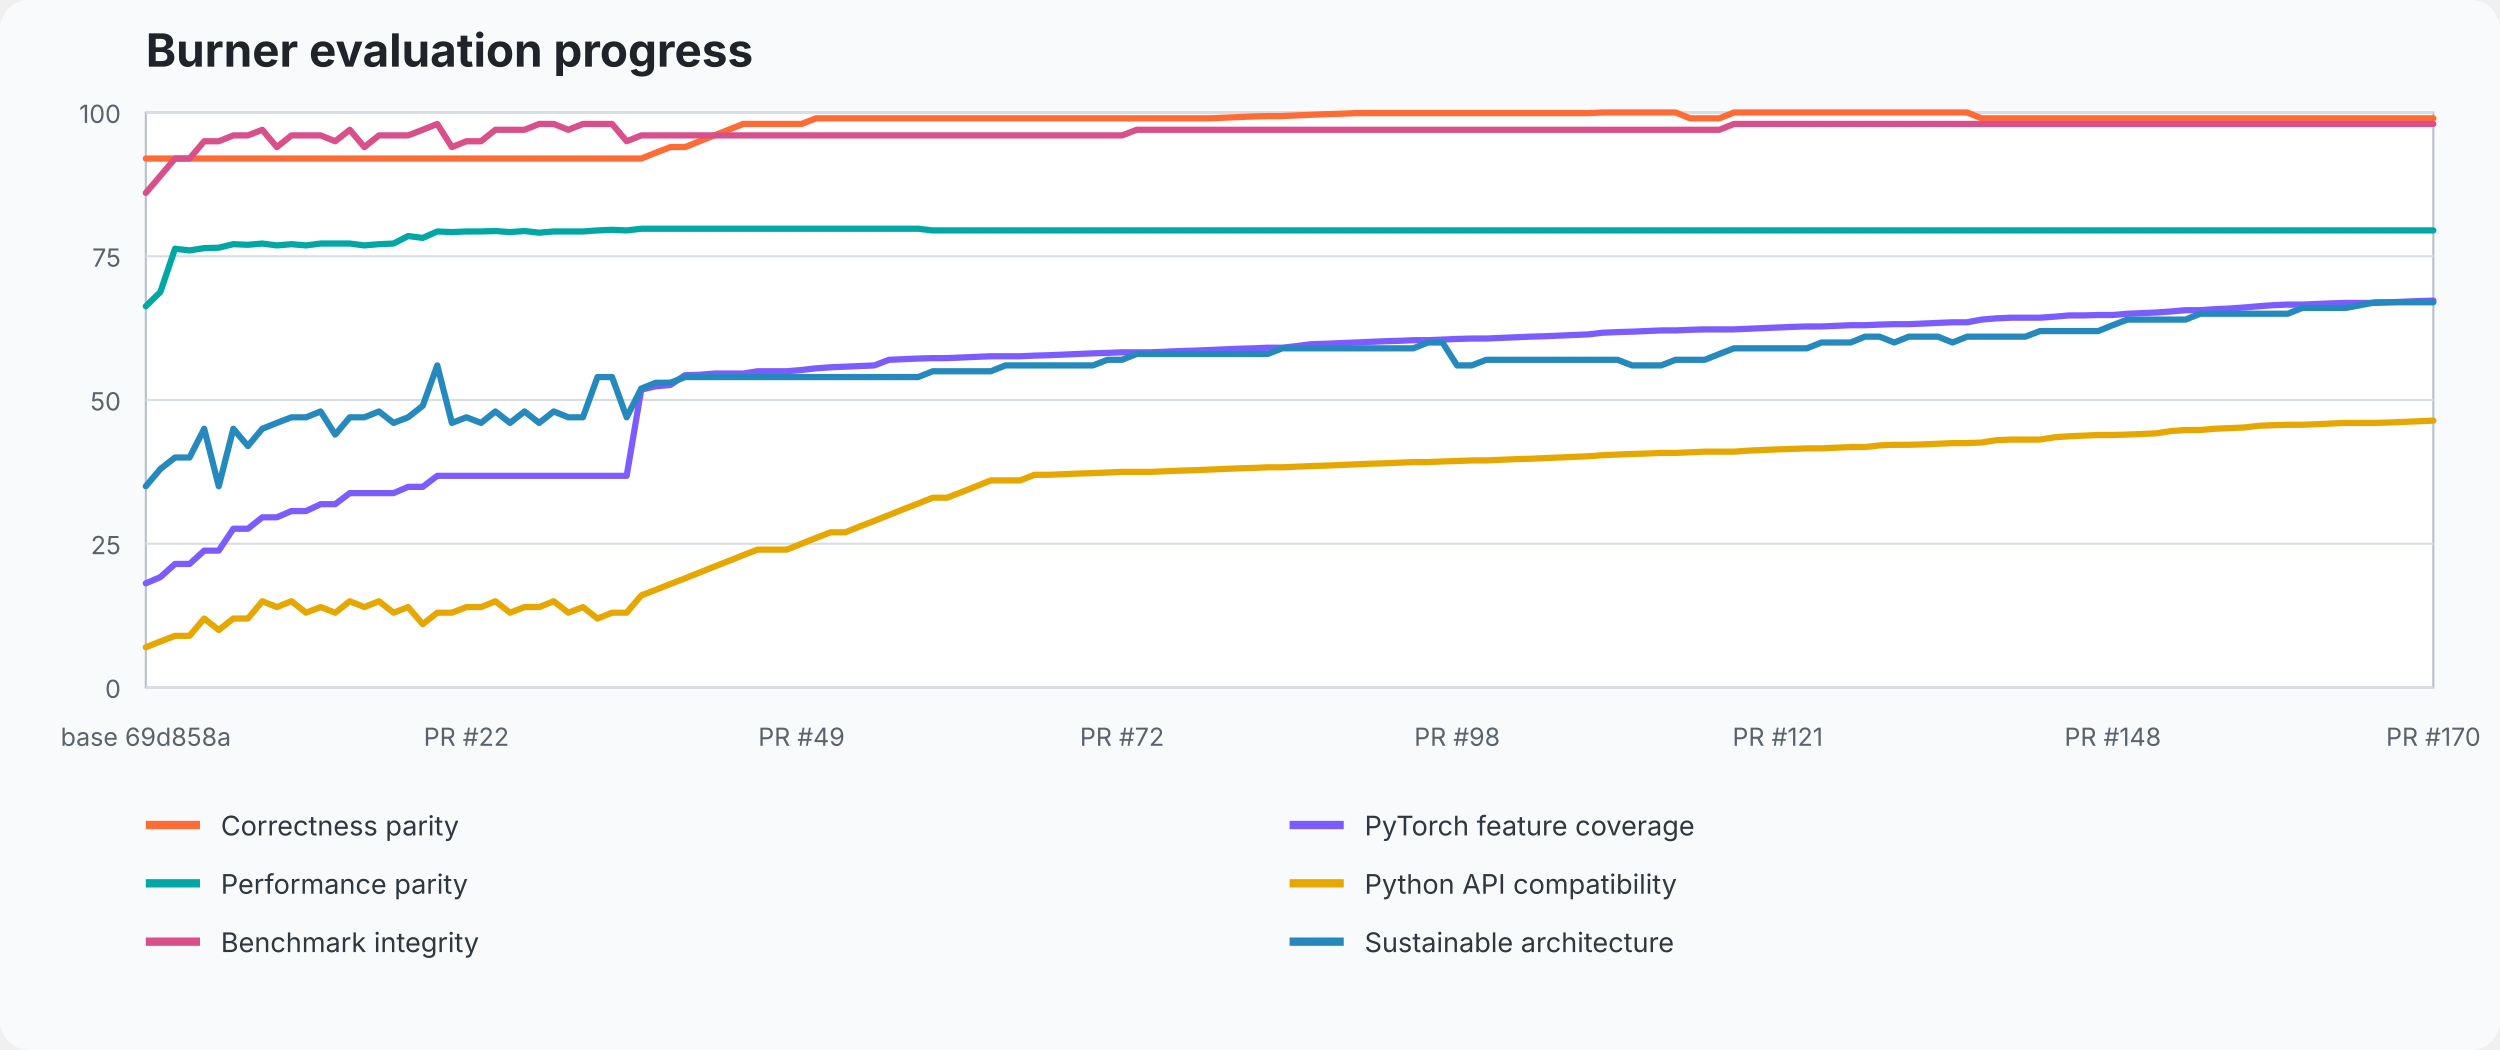
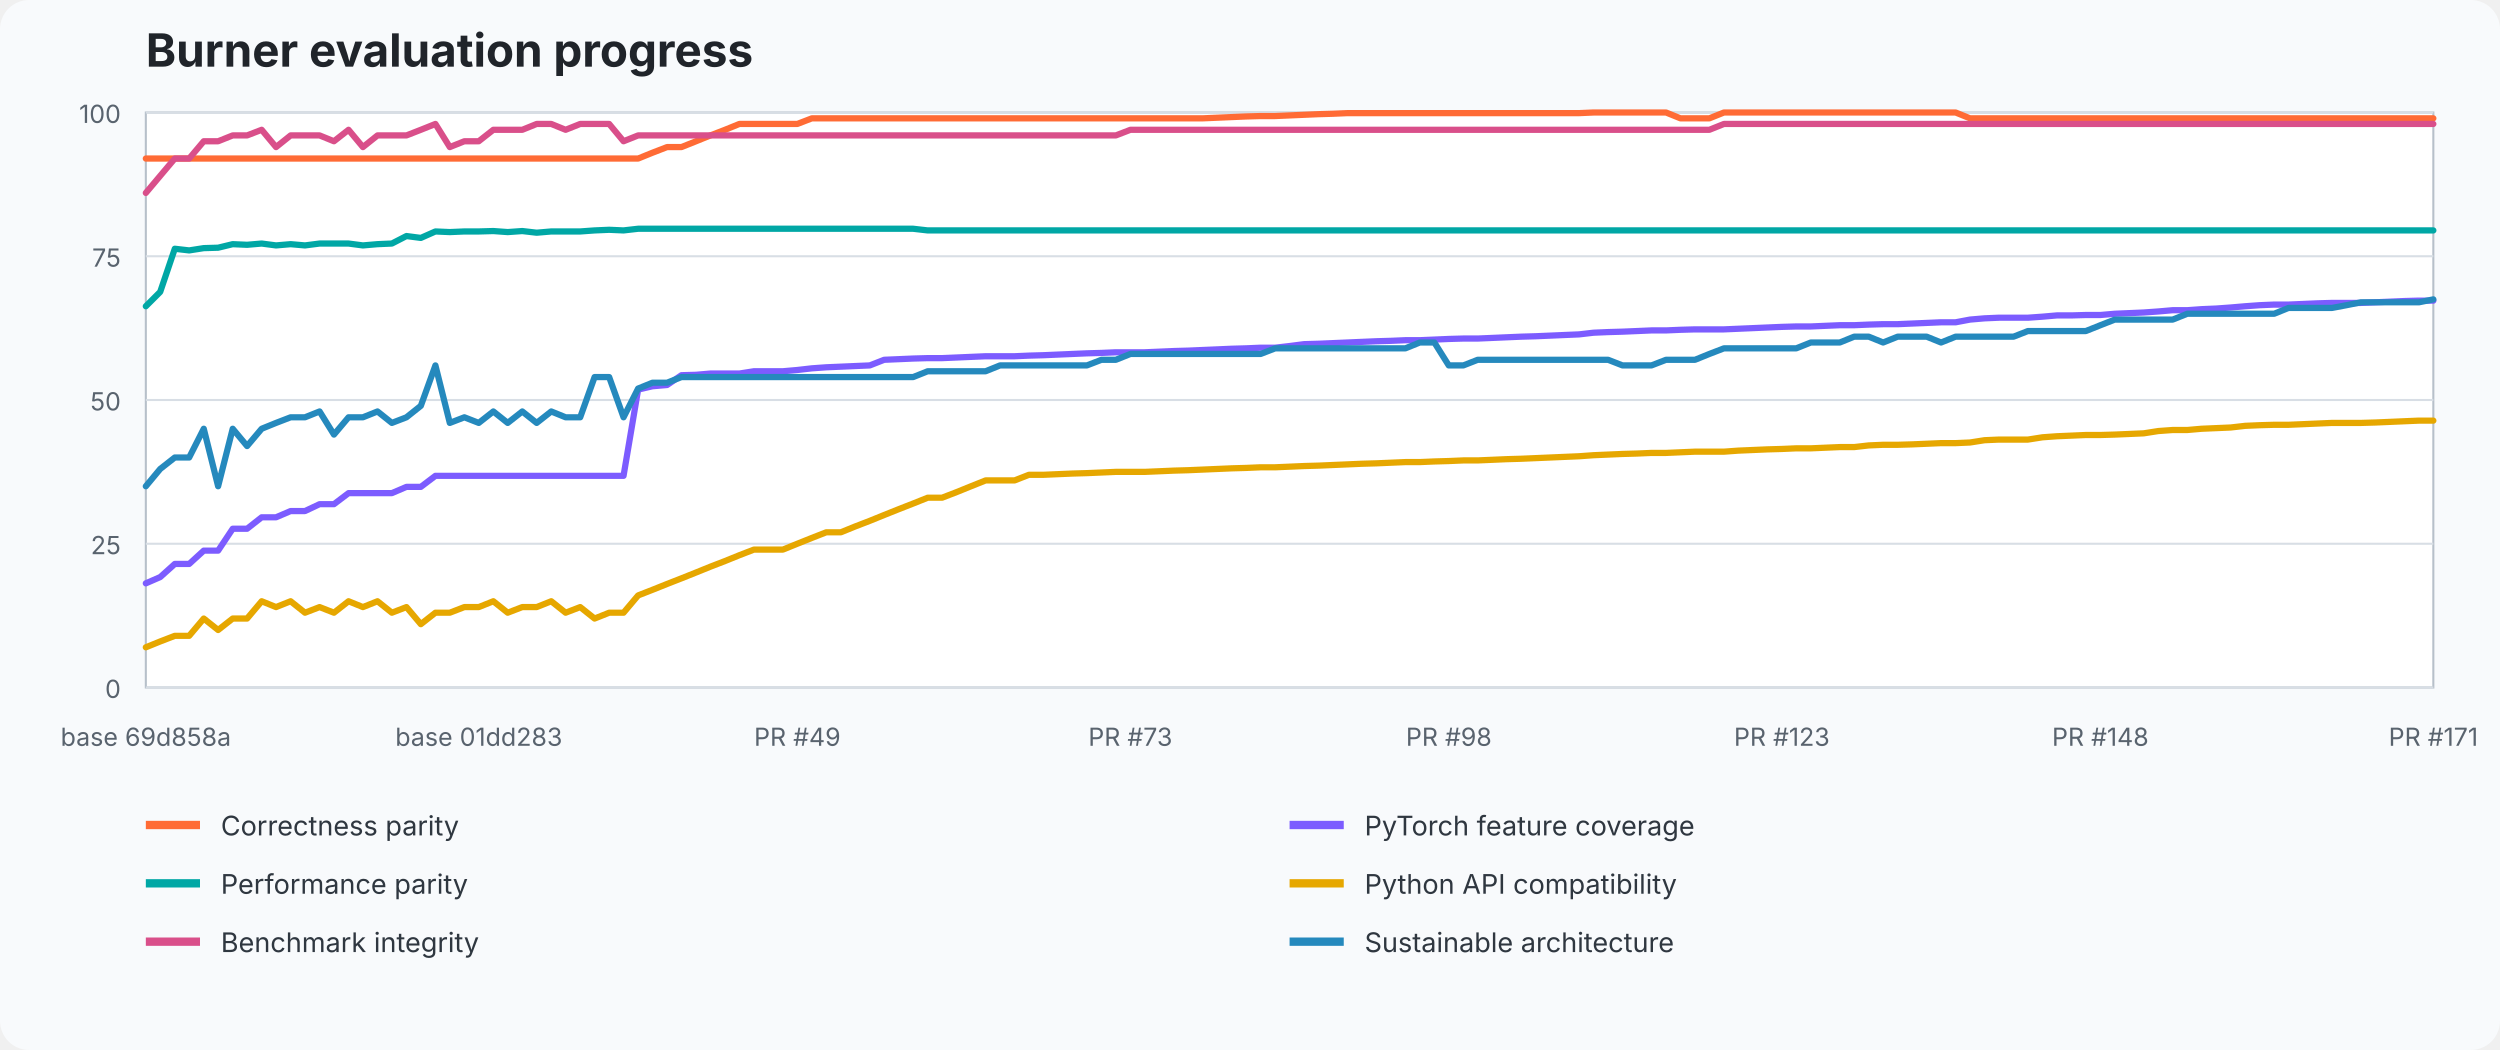
<svg xmlns="http://www.w3.org/2000/svg" width="1200" height="504" viewBox="0 0 1200 504" role="img" aria-labelledby="title desc">
  <style>text{font-family:ui-sans-serif,system-ui,-apple-system,BlinkMacSystemFont,"Segoe UI",sans-serif}.title{font-size:22px;font-weight:700;fill:#20242a}.axis{font-size:12px;fill:#59636e}.legend{font-size:13px;fill:#2f3740}.grid{stroke:#d8dee5;stroke-width:1}.plot{fill:#fff;stroke:#b7c0ca}</style>
  <rect width="100%" height="100%" fill="#f8fafc" rx="14" />
  <text x="70" y="32" class="title">Burner evaluation progress</text>
  <rect x="70" y="54" width="1098" height="276" class="plot" />
  <line x1="70" y1="330" x2="1168" y2="330" class="grid" />
  <text x="58" y="335" text-anchor="end" class="axis">0</text>
  <line x1="70" y1="261" x2="1168" y2="261" class="grid" />
  <text x="58" y="266" text-anchor="end" class="axis">25</text>
  <line x1="70" y1="192" x2="1168" y2="192" class="grid" />
  <text x="58" y="197" text-anchor="end" class="axis">50</text>
  <line x1="70" y1="123" x2="1168" y2="123" class="grid" />
  <text x="58" y="128" text-anchor="end" class="axis">75</text>
  <line x1="70" y1="54" x2="1168" y2="54" class="grid" />
  <text x="58" y="59" text-anchor="end" class="axis">100</text>
-   <polyline points="70.0,76.1 77.0,76.1 84.0,76.1 91.0,76.1 98.0,76.1 105.0,76.1 112.0,76.1 119.0,76.1 125.9,76.1 132.9,76.1 139.9,76.1 146.9,76.1 153.9,76.1 160.9,76.1 167.9,76.1 174.9,76.1 181.9,76.1 188.9,76.1 195.9,76.1 202.9,76.1 209.9,76.1 216.9,76.1 223.9,76.1 230.9,76.1 237.8,76.1 244.8,76.1 251.8,76.1 258.8,76.1 265.8,76.1 272.8,76.1 279.8,76.1 286.8,76.1 293.8,76.1 300.8,76.1 307.8,76.1 314.8,73.3 321.8,70.6 328.8,70.6 335.8,67.8 342.8,65.0 349.7,62.3 356.7,59.5 363.7,59.5 370.7,59.5 377.7,59.5 384.7,59.5 391.7,56.8 398.7,56.8 405.7,56.8 412.7,56.8 419.7,56.8 426.7,56.8 433.7,56.8 440.7,56.8 447.7,56.8 454.6,56.8 461.6,56.8 468.6,56.8 475.6,56.8 482.6,56.8 489.6,56.8 496.6,56.8 503.6,56.8 510.6,56.8 517.6,56.8 524.6,56.8 531.6,56.8 538.6,56.8 545.6,56.8 552.6,56.8 559.6,56.8 566.5,56.8 573.5,56.8 580.5,56.8 587.5,56.5 594.5,56.2 601.5,55.9 608.5,55.7 615.5,55.7 622.5,55.4 629.5,55.1 636.5,54.8 643.5,54.6 650.5,54.3 657.5,54.3 664.5,54.3 671.5,54.3 678.4,54.3 685.4,54.3 692.4,54.3 699.4,54.3 706.4,54.3 713.4,54.3 720.4,54.3 727.4,54.3 734.4,54.3 741.4,54.3 748.4,54.3 755.4,54.3 762.4,54.3 769.4,54.0 776.4,54.0 783.4,54.0 790.3,54.0 797.3,54.0 804.3,54.0 811.3,56.8 818.3,56.8 825.3,56.8 832.3,54.0 839.3,54.0 846.3,54.0 853.3,54.0 860.3,54.0 867.3,54.0 874.3,54.0 881.3,54.0 888.3,54.0 895.2,54.0 902.2,54.0 909.2,54.0 916.2,54.0 923.2,54.0 930.2,54.0 937.2,54.0 944.2,54.0 951.2,56.8 958.2,56.8 965.2,56.8 972.2,56.8 979.2,56.8 986.2,56.8 993.2,56.8 1000.2,56.8 1007.1,56.8 1014.1,56.8 1021.1,56.8 1028.1,56.8 1035.1,56.8 1042.1,56.8 1049.1,56.8 1056.1,56.8 1063.1,56.8 1070.1,56.8 1077.1,56.8 1084.1,56.8 1091.1,56.8 1098.1,56.8 1105.1,56.8 1112.1,56.8 1119.0,56.8 1126.0,56.8 1133.0,56.8 1140.0,56.8 1147.0,56.8 1154.0,56.8 1161.0,56.8 1168.0,56.8" fill="none" stroke="#ff6b35" stroke-width="3" stroke-linejoin="round" stroke-linecap="round" />
-   <polyline points="70.0,280.0 77.0,277.0 84.0,270.7 91.0,270.7 98.0,264.3 105.0,264.3 112.0,253.8 119.0,253.8 125.9,248.3 132.9,248.3 139.9,245.3 146.9,245.3 153.9,242.0 160.9,242.0 167.9,236.7 174.9,236.7 181.9,236.7 188.9,236.7 195.9,233.7 202.9,233.7 209.9,228.4 216.9,228.4 223.9,228.4 230.9,228.4 237.8,228.4 244.8,228.4 251.8,228.4 258.8,228.4 265.8,228.4 272.8,228.4 279.8,228.4 286.8,228.4 293.8,228.4 300.8,228.4 307.8,187.0 314.8,185.4 321.8,184.8 328.8,180.1 335.8,179.9 342.8,179.3 349.7,179.3 356.7,179.3 363.7,178.2 370.7,178.2 377.7,178.2 384.7,177.6 391.7,176.8 398.7,176.3 405.7,176.0 412.7,175.7 419.7,175.4 426.7,172.7 433.7,172.4 440.7,172.1 447.7,171.9 454.6,171.9 461.6,171.6 468.6,171.3 475.6,171.0 482.6,171.0 489.6,171.0 496.6,170.7 503.6,170.5 510.6,170.2 517.6,169.9 524.6,169.6 531.6,169.4 538.6,169.1 545.6,169.1 552.6,169.1 559.6,168.8 566.5,168.5 573.5,168.3 580.5,168.0 587.5,167.7 594.5,167.4 601.5,167.2 608.5,166.9 615.5,166.9 622.5,166.1 629.5,165.2 636.5,165.0 643.5,164.7 650.5,164.4 657.5,164.1 664.5,163.8 671.5,163.6 678.4,163.3 685.4,163.3 692.4,163.0 699.4,162.7 706.4,162.5 713.4,162.5 720.4,162.2 727.4,161.9 734.4,161.6 741.4,161.4 748.4,161.1 755.4,160.8 762.4,160.5 769.4,159.7 776.4,159.4 783.4,159.2 790.3,158.9 797.3,158.6 804.3,158.6 811.3,158.3 818.3,158.1 825.3,158.1 832.3,158.1 839.3,157.8 846.3,157.5 853.3,157.2 860.3,156.9 867.3,156.7 874.3,156.7 881.3,156.4 888.3,156.1 895.2,156.1 902.2,155.8 909.2,155.6 916.2,155.6 923.2,155.3 930.2,155.0 937.2,154.7 944.2,154.7 951.2,153.4 958.2,152.8 965.2,152.5 972.2,152.5 979.2,152.5 986.2,152.0 993.2,151.4 1000.2,151.4 1007.1,151.2 1014.1,151.2 1021.1,150.6 1028.1,150.3 1035.1,150.0 1042.1,149.5 1049.1,148.9 1056.1,148.9 1063.1,148.4 1070.1,148.1 1077.1,147.6 1084.1,147.0 1091.1,146.5 1098.1,146.2 1105.1,146.2 1112.1,145.9 1119.0,145.6 1126.0,145.4 1133.0,145.4 1140.0,145.4 1147.0,145.1 1154.0,144.8 1161.0,144.5 1168.0,144.3" fill="none" stroke="#7c5cff" stroke-width="3" stroke-linejoin="round" stroke-linecap="round" />
-   <polyline points="70.0,147.0 77.0,140.1 84.0,119.4 91.0,120.2 98.0,119.1 105.0,118.9 112.0,117.2 119.0,117.5 125.9,116.9 132.9,117.8 139.9,117.2 146.9,117.8 153.9,116.9 160.9,116.9 167.9,116.9 174.9,117.8 181.9,117.2 188.9,116.9 195.9,113.3 202.9,114.2 209.9,111.1 216.9,111.4 223.9,111.1 230.9,111.1 237.8,110.9 244.8,111.4 251.8,110.9 258.8,111.7 265.8,111.1 272.8,111.1 279.8,111.1 286.8,110.6 293.8,110.3 300.8,110.6 307.8,109.8 314.8,109.8 321.8,109.8 328.8,109.8 335.8,109.8 342.8,109.8 349.7,109.8 356.7,109.8 363.7,109.8 370.7,109.8 377.7,109.8 384.7,109.8 391.7,109.8 398.7,109.8 405.7,109.8 412.7,109.8 419.7,109.8 426.7,109.8 433.7,109.8 440.7,109.8 447.7,110.6 454.6,110.6 461.6,110.6 468.6,110.6 475.6,110.6 482.6,110.6 489.6,110.6 496.6,110.6 503.6,110.6 510.6,110.6 517.6,110.6 524.6,110.6 531.6,110.6 538.6,110.6 545.6,110.6 552.6,110.6 559.6,110.6 566.5,110.6 573.5,110.6 580.5,110.6 587.5,110.6 594.5,110.6 601.5,110.6 608.5,110.6 615.5,110.6 622.5,110.6 629.5,110.6 636.5,110.6 643.5,110.6 650.5,110.6 657.5,110.6 664.5,110.6 671.5,110.6 678.4,110.6 685.4,110.6 692.4,110.6 699.4,110.6 706.4,110.6 713.4,110.6 720.4,110.6 727.4,110.6 734.4,110.6 741.4,110.6 748.4,110.6 755.4,110.6 762.4,110.6 769.4,110.6 776.4,110.6 783.4,110.6 790.3,110.6 797.3,110.6 804.3,110.6 811.3,110.6 818.3,110.6 825.3,110.6 832.3,110.6 839.3,110.6 846.3,110.6 853.3,110.6 860.3,110.6 867.3,110.6 874.3,110.6 881.3,110.6 888.3,110.6 895.2,110.6 902.2,110.6 909.2,110.6 916.2,110.6 923.2,110.6 930.2,110.6 937.2,110.6 944.2,110.6 951.2,110.6 958.2,110.6 965.2,110.6 972.2,110.6 979.2,110.6 986.2,110.6 993.2,110.6 1000.2,110.6 1007.1,110.6 1014.1,110.6 1021.1,110.6 1028.1,110.6 1035.1,110.6 1042.1,110.6 1049.1,110.6 1056.1,110.6 1063.1,110.6 1070.1,110.6 1077.1,110.6 1084.1,110.6 1091.1,110.6 1098.1,110.6 1105.1,110.6 1112.1,110.6 1119.0,110.6 1126.0,110.6 1133.0,110.6 1140.0,110.6 1147.0,110.6 1154.0,110.6 1161.0,110.6 1168.0,110.6" fill="none" stroke="#00a7a5" stroke-width="3" stroke-linejoin="round" stroke-linecap="round" />
-   <polyline points="70.0,310.7 77.0,307.9 84.0,305.2 91.0,305.2 98.0,296.9 105.0,302.4 112.0,296.9 119.0,296.9 125.9,288.6 132.9,291.4 139.9,288.6 146.9,294.1 153.9,291.4 160.9,294.1 167.9,288.6 174.9,291.4 181.9,288.6 188.9,294.1 195.9,291.4 202.9,299.6 209.9,294.1 216.9,294.1 223.9,291.4 230.9,291.4 237.8,288.6 244.8,294.1 251.8,291.4 258.8,291.4 265.8,288.6 272.8,294.1 279.8,291.4 286.8,296.9 293.8,294.1 300.8,294.1 307.8,285.8 314.8,283.1 321.8,280.3 328.8,277.6 335.8,274.8 342.8,272.0 349.7,269.3 356.7,266.5 363.7,263.8 370.7,263.8 377.7,263.8 384.7,261.0 391.7,258.2 398.7,255.5 405.7,255.5 412.7,252.7 419.7,250.0 426.7,247.2 433.7,244.4 440.7,241.7 447.7,238.9 454.6,238.9 461.6,236.2 468.6,233.4 475.6,230.6 482.6,230.6 489.6,230.6 496.6,227.9 503.6,227.9 510.6,227.6 517.6,227.3 524.6,227.1 531.6,226.8 538.6,226.5 545.6,226.5 552.6,226.5 559.6,226.2 566.5,225.9 573.5,225.7 580.5,225.4 587.5,225.1 594.5,224.8 601.5,224.6 608.5,224.3 615.5,224.3 622.5,224.0 629.5,223.7 636.5,223.5 643.5,223.2 650.5,222.9 657.5,222.6 664.5,222.4 671.5,222.1 678.4,221.8 685.4,221.8 692.4,221.5 699.4,221.3 706.4,221.0 713.4,221.0 720.4,220.7 727.4,220.4 734.4,220.2 741.4,219.9 748.4,219.6 755.4,219.3 762.4,219.0 769.4,218.5 776.4,218.2 783.4,217.9 790.3,217.7 797.3,217.4 804.3,217.4 811.3,217.1 818.3,216.8 825.3,216.8 832.3,216.8 839.3,216.3 846.3,216.0 853.3,215.7 860.3,215.5 867.3,215.2 874.3,215.2 881.3,214.9 888.3,214.6 895.2,214.6 902.2,213.8 909.2,213.5 916.2,213.5 923.2,213.3 930.2,213.0 937.2,212.7 944.2,212.7 951.2,212.4 958.2,211.3 965.2,211.0 972.2,211.0 979.2,211.0 986.2,209.9 993.2,209.4 1000.2,209.1 1007.1,208.8 1014.1,208.8 1021.1,208.6 1028.1,208.3 1035.1,208.0 1042.1,206.9 1049.1,206.4 1056.1,206.4 1063.1,205.8 1070.1,205.5 1077.1,205.2 1084.1,204.4 1091.1,204.1 1098.1,203.9 1105.1,203.9 1112.1,203.6 1119.0,203.3 1126.0,203.0 1133.0,203.0 1140.0,203.0 1147.0,202.8 1154.0,202.5 1161.0,202.2 1168.0,201.9" fill="none" stroke="#e6a700" stroke-width="3" stroke-linejoin="round" stroke-linecap="round" />
-   <polyline points="70.0,92.6 77.0,84.4 84.0,76.1 91.0,76.1 98.0,67.8 105.0,67.8 112.0,65.0 119.0,65.0 125.9,62.3 132.9,70.6 139.9,65.0 146.9,65.0 153.9,65.0 160.9,67.8 167.9,62.3 174.9,70.6 181.9,65.0 188.9,65.0 195.9,65.0 202.9,62.3 209.9,59.5 216.9,70.6 223.9,67.8 230.9,67.8 237.8,62.3 244.8,62.3 251.8,62.3 258.8,59.5 265.8,59.5 272.8,62.3 279.8,59.5 286.8,59.5 293.8,59.5 300.8,67.8 307.8,65.0 314.8,65.0 321.8,65.0 328.8,65.0 335.8,65.0 342.8,65.0 349.7,65.0 356.7,65.0 363.7,65.0 370.7,65.0 377.7,65.0 384.7,65.0 391.7,65.0 398.7,65.0 405.7,65.0 412.7,65.0 419.7,65.0 426.7,65.0 433.7,65.0 440.7,65.0 447.7,65.0 454.6,65.0 461.6,65.0 468.6,65.0 475.6,65.0 482.6,65.0 489.6,65.0 496.6,65.0 503.6,65.0 510.6,65.0 517.6,65.0 524.6,65.0 531.6,65.0 538.6,65.0 545.6,62.3 552.6,62.3 559.6,62.3 566.5,62.3 573.5,62.3 580.5,62.3 587.5,62.3 594.5,62.3 601.5,62.3 608.5,62.3 615.5,62.3 622.5,62.3 629.5,62.3 636.5,62.3 643.5,62.3 650.5,62.3 657.5,62.3 664.5,62.3 671.5,62.3 678.4,62.3 685.4,62.3 692.4,62.3 699.4,62.3 706.4,62.3 713.4,62.3 720.4,62.3 727.4,62.3 734.4,62.3 741.4,62.3 748.4,62.3 755.4,62.3 762.4,62.3 769.4,62.3 776.4,62.3 783.4,62.3 790.3,62.3 797.3,62.3 804.3,62.3 811.3,62.3 818.3,62.3 825.3,62.3 832.3,59.5 839.3,59.5 846.3,59.5 853.3,59.5 860.3,59.5 867.3,59.5 874.3,59.5 881.3,59.5 888.3,59.5 895.2,59.5 902.2,59.5 909.2,59.5 916.2,59.5 923.2,59.5 930.2,59.5 937.2,59.5 944.2,59.5 951.2,59.5 958.2,59.5 965.2,59.5 972.2,59.5 979.2,59.5 986.2,59.5 993.2,59.5 1000.2,59.5 1007.1,59.5 1014.1,59.5 1021.1,59.5 1028.1,59.5 1035.1,59.5 1042.1,59.5 1049.1,59.5 1056.1,59.5 1063.1,59.5 1070.1,59.5 1077.1,59.5 1084.1,59.5 1091.1,59.5 1098.1,59.5 1105.1,59.5 1112.1,59.5 1119.0,59.5 1126.0,59.5 1133.0,59.5 1140.0,59.5 1147.0,59.5 1154.0,59.5 1161.0,59.5 1168.0,59.5" fill="none" stroke="#d94f8a" stroke-width="3" stroke-linejoin="round" stroke-linecap="round" />
-   <polyline points="70.0,233.4 77.0,225.1 84.0,219.6 91.0,219.6 98.0,205.8 105.0,233.4 112.0,205.8 119.0,214.1 125.9,205.8 132.9,203.0 139.9,200.3 146.9,200.3 153.9,197.5 160.9,208.6 167.9,200.3 174.9,200.3 181.9,197.5 188.9,203.0 195.9,200.3 202.9,194.8 209.9,175.4 216.9,203.0 223.9,200.3 230.9,203.0 237.8,197.5 244.8,203.0 251.8,197.5 258.8,203.0 265.8,197.5 272.8,200.3 279.8,200.3 286.8,181.0 293.8,181.0 300.8,200.3 307.8,186.5 314.8,183.7 321.8,183.7 328.8,181.0 335.8,181.0 342.8,181.0 349.7,181.0 356.7,181.0 363.7,181.0 370.7,181.0 377.7,181.0 384.7,181.0 391.7,181.0 398.7,181.0 405.7,181.0 412.7,181.0 419.7,181.0 426.7,181.0 433.7,181.0 440.7,181.0 447.7,178.2 454.6,178.2 461.6,178.2 468.6,178.2 475.6,178.2 482.6,175.4 489.6,175.4 496.6,175.4 503.6,175.4 510.6,175.4 517.6,175.4 524.6,175.4 531.6,172.7 538.6,172.7 545.6,169.9 552.6,169.9 559.6,169.9 566.5,169.9 573.5,169.9 580.5,169.9 587.5,169.9 594.5,169.9 601.5,169.9 608.5,169.9 615.5,167.2 622.5,167.2 629.5,167.2 636.5,167.2 643.5,167.2 650.5,167.2 657.5,167.2 664.5,167.2 671.5,167.2 678.4,167.2 685.4,164.4 692.4,164.4 699.4,175.4 706.4,175.4 713.4,172.7 720.4,172.7 727.4,172.7 734.4,172.7 741.4,172.7 748.4,172.7 755.4,172.7 762.4,172.7 769.4,172.7 776.4,172.7 783.4,175.4 790.3,175.4 797.3,175.4 804.3,172.7 811.3,172.7 818.3,172.7 825.3,169.9 832.3,167.2 839.3,167.2 846.3,167.2 853.3,167.2 860.3,167.2 867.3,167.2 874.3,164.4 881.3,164.4 888.3,164.4 895.2,161.6 902.2,161.6 909.2,164.4 916.2,161.6 923.2,161.6 930.2,161.6 937.2,164.4 944.2,161.6 951.2,161.6 958.2,161.6 965.2,161.6 972.2,161.6 979.2,158.9 986.2,158.9 993.2,158.9 1000.2,158.9 1007.1,158.9 1014.1,156.1 1021.1,153.4 1028.1,153.4 1035.1,153.4 1042.1,153.4 1049.1,153.4 1056.1,150.6 1063.1,150.6 1070.1,150.6 1077.1,150.6 1084.1,150.6 1091.1,150.6 1098.1,150.6 1105.1,147.8 1112.1,147.8 1119.0,147.8 1126.0,147.8 1133.0,146.5 1140.0,145.1 1147.0,145.1 1154.0,145.1 1161.0,145.1 1168.0,145.1" fill="none" stroke="#2589bd" stroke-width="3" stroke-linejoin="round" stroke-linecap="round" />
+   <polyline points="70.0,76.1 76.9,76.1 83.9,76.1 90.8,76.1 97.8,76.1 104.7,76.1 111.7,76.1 118.6,76.1 125.6,76.1 132.5,76.1 139.5,76.1 146.4,76.1 153.4,76.1 160.3,76.1 167.3,76.1 174.2,76.1 181.2,76.1 188.1,76.1 195.1,76.1 202.0,76.1 209.0,76.1 215.9,76.1 222.9,76.1 229.8,76.1 236.8,76.1 243.7,76.1 250.7,76.1 257.6,76.1 264.6,76.1 271.5,76.1 278.5,76.1 285.4,76.1 292.4,76.1 299.3,76.1 306.3,76.1 313.2,73.3 320.2,70.6 327.1,70.6 334.1,67.8 341.0,65.0 348.0,62.3 354.9,59.5 361.9,59.5 368.8,59.5 375.8,59.5 382.7,59.5 389.7,56.8 396.6,56.8 403.6,56.8 410.5,56.8 417.5,56.8 424.4,56.8 431.4,56.8 438.3,56.8 445.3,56.8 452.2,56.8 459.2,56.8 466.1,56.8 473.1,56.8 480.0,56.8 487.0,56.8 493.9,56.8 500.9,56.8 507.8,56.8 514.8,56.8 521.7,56.8 528.7,56.8 535.6,56.8 542.6,56.8 549.5,56.8 556.5,56.8 563.4,56.8 570.4,56.8 577.3,56.8 584.3,56.5 591.2,56.2 598.2,55.9 605.1,55.7 612.1,55.7 619.0,55.4 625.9,55.1 632.9,54.8 639.8,54.6 646.8,54.3 653.7,54.3 660.7,54.3 667.6,54.3 674.6,54.3 681.5,54.3 688.5,54.3 695.4,54.3 702.4,54.3 709.3,54.3 716.3,54.3 723.2,54.3 730.2,54.3 737.1,54.3 744.1,54.3 751.0,54.3 758.0,54.3 764.9,54.0 771.9,54.0 778.8,54.0 785.8,54.0 792.7,54.0 799.7,54.0 806.6,56.8 813.6,56.8 820.5,56.8 827.5,54.0 834.4,54.0 841.4,54.0 848.3,54.0 855.3,54.0 862.2,54.0 869.2,54.0 876.1,54.0 883.1,54.0 890.0,54.0 897.0,54.0 903.9,54.0 910.9,54.0 917.8,54.0 924.8,54.0 931.7,54.0 938.7,54.0 945.6,56.8 952.6,56.8 959.5,56.8 966.5,56.8 973.4,56.8 980.4,56.8 987.3,56.8 994.3,56.8 1001.2,56.8 1008.2,56.8 1015.1,56.8 1022.1,56.8 1029.0,56.8 1036.0,56.8 1042.9,56.8 1049.9,56.8 1056.8,56.8 1063.8,56.8 1070.7,56.8 1077.7,56.8 1084.6,56.8 1091.6,56.8 1098.5,56.8 1105.5,56.8 1112.4,56.8 1119.4,56.8 1126.3,56.8 1133.3,56.8 1140.2,56.8 1147.2,56.8 1154.1,56.8 1161.1,56.8 1168.0,56.8" fill="none" stroke="#ff6b35" stroke-width="3" stroke-linejoin="round" stroke-linecap="round" />
+   <polyline points="70.0,280.0 76.9,277.0 83.9,270.7 90.8,270.7 97.8,264.3 104.7,264.3 111.7,253.8 118.6,253.8 125.6,248.3 132.5,248.3 139.5,245.3 146.4,245.3 153.4,242.0 160.3,242.0 167.3,236.7 174.2,236.7 181.2,236.7 188.1,236.7 195.1,233.7 202.0,233.7 209.0,228.4 215.9,228.4 222.9,228.4 229.8,228.4 236.8,228.4 243.7,228.4 250.7,228.4 257.6,228.4 264.6,228.4 271.5,228.4 278.5,228.4 285.4,228.4 292.4,228.4 299.3,228.4 306.3,187.0 313.2,185.4 320.2,184.8 327.1,180.1 334.1,179.9 341.0,179.3 348.0,179.3 354.9,179.3 361.9,178.2 368.8,178.2 375.8,178.2 382.7,177.6 389.7,176.8 396.6,176.3 403.6,176.0 410.5,175.7 417.5,175.4 424.4,172.7 431.4,172.4 438.3,172.1 445.3,171.9 452.2,171.9 459.2,171.6 466.1,171.3 473.1,171.0 480.0,171.0 487.0,171.0 493.9,170.7 500.9,170.5 507.8,170.2 514.8,169.9 521.7,169.6 528.7,169.4 535.6,169.1 542.6,169.1 549.5,169.1 556.5,168.8 563.4,168.5 570.4,168.3 577.3,168.0 584.3,167.7 591.2,167.4 598.2,167.2 605.1,166.9 612.1,166.9 619.0,166.1 625.9,165.2 632.9,165.0 639.8,164.7 646.8,164.4 653.7,164.1 660.7,163.8 667.6,163.6 674.6,163.3 681.5,163.3 688.5,163.0 695.4,162.7 702.4,162.5 709.3,162.5 716.3,162.2 723.2,161.9 730.2,161.6 737.1,161.4 744.1,161.1 751.0,160.8 758.0,160.5 764.9,159.7 771.9,159.4 778.8,159.2 785.8,158.9 792.7,158.6 799.7,158.6 806.6,158.3 813.6,158.1 820.5,158.1 827.5,158.1 834.4,157.8 841.4,157.5 848.3,157.2 855.3,156.9 862.2,156.7 869.2,156.7 876.1,156.4 883.1,156.1 890.0,156.1 897.0,155.8 903.9,155.6 910.9,155.6 917.8,155.3 924.8,155.0 931.7,154.7 938.7,154.7 945.6,153.4 952.6,152.8 959.5,152.5 966.5,152.5 973.4,152.5 980.4,152.0 987.3,151.4 994.3,151.4 1001.2,151.2 1008.2,151.2 1015.1,150.6 1022.1,150.3 1029.0,150.0 1036.0,149.5 1042.9,148.9 1049.9,148.9 1056.8,148.4 1063.8,148.1 1070.7,147.6 1077.7,147.0 1084.6,146.5 1091.6,146.2 1098.5,146.2 1105.5,145.9 1112.4,145.6 1119.4,145.4 1126.3,145.4 1133.3,145.4 1140.2,145.1 1147.2,144.8 1154.1,144.5 1161.1,144.3 1168.0,144.3" fill="none" stroke="#7c5cff" stroke-width="3" stroke-linejoin="round" stroke-linecap="round" />
+   <polyline points="70.0,147.0 76.9,140.1 83.9,119.4 90.8,120.2 97.8,119.1 104.7,118.9 111.7,117.2 118.6,117.5 125.6,116.9 132.5,117.8 139.5,117.2 146.4,117.8 153.4,116.9 160.3,116.9 167.3,116.9 174.2,117.8 181.2,117.2 188.1,116.9 195.1,113.3 202.0,114.2 209.0,111.1 215.9,111.4 222.9,111.1 229.8,111.1 236.8,110.9 243.7,111.4 250.7,110.9 257.6,111.7 264.6,111.1 271.5,111.1 278.5,111.1 285.4,110.6 292.4,110.3 299.3,110.6 306.3,109.8 313.2,109.8 320.2,109.8 327.1,109.8 334.1,109.8 341.0,109.8 348.0,109.8 354.9,109.8 361.9,109.8 368.8,109.8 375.8,109.8 382.7,109.8 389.7,109.8 396.6,109.8 403.6,109.8 410.5,109.8 417.5,109.8 424.4,109.8 431.4,109.8 438.3,109.8 445.3,110.6 452.2,110.6 459.2,110.6 466.1,110.6 473.1,110.6 480.0,110.6 487.0,110.6 493.9,110.6 500.9,110.6 507.8,110.6 514.8,110.6 521.7,110.6 528.7,110.6 535.6,110.6 542.6,110.6 549.5,110.6 556.5,110.6 563.4,110.6 570.4,110.6 577.3,110.6 584.3,110.6 591.2,110.6 598.2,110.6 605.1,110.6 612.1,110.6 619.0,110.6 625.9,110.6 632.9,110.6 639.8,110.6 646.8,110.6 653.7,110.6 660.7,110.6 667.6,110.6 674.6,110.6 681.5,110.6 688.5,110.6 695.4,110.6 702.4,110.6 709.3,110.6 716.3,110.6 723.2,110.6 730.2,110.6 737.1,110.6 744.1,110.6 751.0,110.6 758.0,110.6 764.9,110.6 771.9,110.6 778.8,110.6 785.8,110.6 792.7,110.6 799.7,110.6 806.6,110.6 813.6,110.6 820.5,110.6 827.5,110.6 834.4,110.6 841.4,110.6 848.3,110.6 855.3,110.6 862.2,110.6 869.2,110.6 876.1,110.6 883.1,110.6 890.0,110.6 897.0,110.6 903.9,110.6 910.9,110.6 917.8,110.6 924.8,110.6 931.7,110.6 938.7,110.6 945.6,110.6 952.6,110.6 959.5,110.6 966.5,110.6 973.4,110.6 980.4,110.6 987.3,110.6 994.3,110.6 1001.2,110.6 1008.2,110.6 1015.1,110.6 1022.1,110.6 1029.0,110.6 1036.0,110.6 1042.9,110.6 1049.9,110.6 1056.8,110.6 1063.8,110.6 1070.7,110.6 1077.7,110.6 1084.6,110.6 1091.6,110.6 1098.5,110.6 1105.5,110.6 1112.4,110.6 1119.4,110.6 1126.3,110.6 1133.3,110.6 1140.2,110.6 1147.2,110.6 1154.1,110.6 1161.1,110.6 1168.0,110.6" fill="none" stroke="#00a7a5" stroke-width="3" stroke-linejoin="round" stroke-linecap="round" />
+   <polyline points="70.0,310.7 76.9,307.9 83.9,305.2 90.8,305.2 97.8,296.9 104.7,302.4 111.7,296.9 118.6,296.9 125.6,288.6 132.5,291.4 139.5,288.6 146.4,294.1 153.4,291.4 160.3,294.1 167.3,288.6 174.2,291.4 181.2,288.6 188.1,294.1 195.1,291.4 202.0,299.6 209.0,294.1 215.9,294.1 222.9,291.4 229.8,291.4 236.8,288.6 243.7,294.1 250.7,291.4 257.6,291.4 264.6,288.6 271.5,294.1 278.5,291.4 285.4,296.9 292.4,294.1 299.3,294.1 306.3,285.8 313.2,283.1 320.2,280.3 327.1,277.6 334.1,274.8 341.0,272.0 348.0,269.3 354.9,266.5 361.9,263.8 368.8,263.8 375.8,263.8 382.7,261.0 389.7,258.2 396.6,255.5 403.6,255.5 410.5,252.7 417.5,250.0 424.4,247.2 431.4,244.4 438.3,241.7 445.3,238.9 452.2,238.9 459.2,236.2 466.1,233.4 473.1,230.6 480.0,230.6 487.0,230.6 493.9,227.9 500.9,227.9 507.8,227.6 514.8,227.3 521.7,227.1 528.7,226.8 535.6,226.5 542.6,226.5 549.5,226.5 556.5,226.2 563.4,225.9 570.4,225.7 577.3,225.4 584.3,225.1 591.2,224.8 598.2,224.6 605.1,224.3 612.1,224.3 619.0,224.0 625.9,223.7 632.9,223.5 639.8,223.2 646.8,222.9 653.7,222.6 660.7,222.4 667.6,222.1 674.6,221.8 681.5,221.8 688.5,221.5 695.4,221.3 702.4,221.0 709.3,221.0 716.3,220.7 723.2,220.4 730.2,220.2 737.1,219.9 744.1,219.6 751.0,219.3 758.0,219.0 764.9,218.5 771.9,218.2 778.8,217.9 785.8,217.7 792.7,217.4 799.7,217.4 806.6,217.1 813.6,216.8 820.5,216.8 827.5,216.8 834.4,216.3 841.4,216.0 848.3,215.7 855.3,215.5 862.2,215.2 869.2,215.2 876.1,214.9 883.1,214.6 890.0,214.6 897.0,213.8 903.9,213.5 910.9,213.5 917.8,213.3 924.8,213.0 931.7,212.7 938.7,212.7 945.6,212.4 952.6,211.3 959.5,211.0 966.5,211.0 973.4,211.0 980.4,209.9 987.3,209.4 994.3,209.1 1001.2,208.8 1008.2,208.8 1015.1,208.6 1022.1,208.3 1029.0,208.0 1036.0,206.9 1042.9,206.4 1049.9,206.4 1056.8,205.8 1063.8,205.5 1070.7,205.2 1077.7,204.4 1084.6,204.1 1091.6,203.9 1098.5,203.9 1105.5,203.6 1112.4,203.3 1119.4,203.0 1126.3,203.0 1133.3,203.0 1140.2,202.8 1147.2,202.5 1154.1,202.2 1161.1,201.9 1168.0,201.9" fill="none" stroke="#e6a700" stroke-width="3" stroke-linejoin="round" stroke-linecap="round" />
+   <polyline points="70.0,92.6 76.9,84.4 83.9,76.1 90.8,76.1 97.8,67.8 104.7,67.8 111.7,65.0 118.6,65.0 125.6,62.3 132.5,70.6 139.5,65.0 146.4,65.0 153.4,65.0 160.3,67.8 167.3,62.3 174.2,70.6 181.2,65.0 188.1,65.0 195.1,65.0 202.0,62.3 209.0,59.5 215.9,70.6 222.9,67.8 229.8,67.8 236.8,62.3 243.7,62.3 250.7,62.3 257.6,59.5 264.6,59.5 271.5,62.3 278.5,59.5 285.4,59.5 292.4,59.5 299.3,67.8 306.3,65.0 313.2,65.0 320.2,65.0 327.1,65.0 334.1,65.0 341.0,65.0 348.0,65.0 354.9,65.0 361.9,65.0 368.8,65.0 375.8,65.0 382.7,65.0 389.7,65.0 396.6,65.0 403.6,65.0 410.5,65.0 417.5,65.0 424.4,65.0 431.4,65.0 438.3,65.0 445.3,65.0 452.2,65.0 459.2,65.0 466.1,65.0 473.1,65.0 480.0,65.0 487.0,65.0 493.9,65.0 500.9,65.0 507.8,65.0 514.8,65.0 521.7,65.0 528.7,65.0 535.6,65.0 542.6,62.3 549.5,62.3 556.5,62.3 563.4,62.3 570.4,62.3 577.3,62.3 584.3,62.3 591.2,62.3 598.2,62.3 605.1,62.3 612.1,62.3 619.0,62.3 625.9,62.3 632.9,62.3 639.8,62.3 646.8,62.3 653.7,62.3 660.7,62.3 667.6,62.3 674.6,62.3 681.5,62.3 688.5,62.3 695.4,62.3 702.4,62.3 709.3,62.3 716.3,62.3 723.2,62.3 730.2,62.3 737.1,62.3 744.1,62.3 751.0,62.3 758.0,62.3 764.9,62.3 771.9,62.3 778.8,62.3 785.8,62.3 792.7,62.3 799.7,62.3 806.6,62.3 813.6,62.3 820.5,62.3 827.5,59.5 834.4,59.5 841.4,59.5 848.3,59.5 855.3,59.5 862.2,59.5 869.2,59.5 876.1,59.5 883.1,59.5 890.0,59.5 897.0,59.5 903.9,59.5 910.9,59.5 917.8,59.5 924.8,59.5 931.7,59.5 938.7,59.5 945.6,59.5 952.6,59.5 959.5,59.5 966.5,59.5 973.4,59.5 980.4,59.5 987.3,59.5 994.3,59.5 1001.2,59.5 1008.2,59.5 1015.1,59.5 1022.1,59.5 1029.0,59.5 1036.0,59.5 1042.9,59.5 1049.9,59.5 1056.8,59.5 1063.8,59.5 1070.7,59.5 1077.7,59.5 1084.6,59.5 1091.6,59.5 1098.5,59.5 1105.5,59.5 1112.4,59.5 1119.4,59.5 1126.3,59.5 1133.3,59.5 1140.2,59.5 1147.2,59.5 1154.1,59.5 1161.1,59.5 1168.0,59.5" fill="none" stroke="#d94f8a" stroke-width="3" stroke-linejoin="round" stroke-linecap="round" />
+   <polyline points="70.0,233.4 76.9,225.1 83.9,219.6 90.8,219.6 97.8,205.8 104.7,233.4 111.7,205.8 118.6,214.1 125.6,205.8 132.5,203.0 139.5,200.3 146.4,200.3 153.4,197.5 160.3,208.6 167.3,200.3 174.2,200.3 181.2,197.5 188.1,203.0 195.1,200.3 202.0,194.8 209.0,175.4 215.9,203.0 222.9,200.3 229.8,203.0 236.8,197.5 243.7,203.0 250.7,197.5 257.6,203.0 264.6,197.5 271.5,200.3 278.5,200.3 285.4,181.0 292.4,181.0 299.3,200.3 306.3,186.5 313.2,183.7 320.2,183.7 327.1,181.0 334.1,181.0 341.0,181.0 348.0,181.0 354.9,181.0 361.9,181.0 368.8,181.0 375.8,181.0 382.7,181.0 389.7,181.0 396.6,181.0 403.6,181.0 410.5,181.0 417.5,181.0 424.4,181.0 431.4,181.0 438.3,181.0 445.3,178.2 452.2,178.2 459.2,178.2 466.1,178.2 473.1,178.2 480.0,175.4 487.0,175.4 493.9,175.4 500.9,175.4 507.8,175.4 514.8,175.4 521.7,175.4 528.7,172.7 535.6,172.7 542.6,169.9 549.5,169.9 556.5,169.9 563.4,169.9 570.4,169.9 577.3,169.9 584.3,169.9 591.2,169.9 598.2,169.9 605.1,169.9 612.1,167.2 619.0,167.2 625.9,167.2 632.9,167.2 639.8,167.2 646.8,167.2 653.7,167.2 660.7,167.2 667.6,167.2 674.6,167.2 681.5,164.4 688.5,164.4 695.4,175.4 702.4,175.4 709.3,172.7 716.3,172.7 723.2,172.7 730.2,172.7 737.1,172.7 744.1,172.7 751.0,172.7 758.0,172.7 764.9,172.7 771.9,172.7 778.8,175.4 785.8,175.4 792.7,175.4 799.7,172.7 806.6,172.7 813.6,172.7 820.5,169.9 827.5,167.2 834.4,167.2 841.4,167.2 848.3,167.2 855.3,167.2 862.2,167.2 869.2,164.4 876.1,164.4 883.1,164.4 890.0,161.6 897.0,161.6 903.9,164.4 910.9,161.6 917.8,161.6 924.8,161.6 931.7,164.4 938.7,161.6 945.6,161.6 952.6,161.6 959.5,161.6 966.5,161.6 973.4,158.9 980.4,158.9 987.3,158.9 994.3,158.9 1001.2,158.9 1008.2,156.1 1015.1,153.4 1022.1,153.4 1029.0,153.4 1036.0,153.4 1042.9,153.4 1049.9,150.6 1056.8,150.6 1063.8,150.6 1070.7,150.6 1077.7,150.6 1084.6,150.6 1091.6,150.6 1098.5,147.8 1105.5,147.8 1112.4,147.8 1119.4,147.8 1126.3,146.5 1133.3,145.1 1140.2,145.1 1147.2,145.1 1154.1,145.1 1161.1,145.1 1168.0,143.7" fill="none" stroke="#2589bd" stroke-width="3" stroke-linejoin="round" stroke-linecap="round" />
  <text x="70" y="358" text-anchor="middle" class="axis">base 69d858a</text>
-   <text x="223.86" y="358" text-anchor="middle" class="axis">PR #22</text>
-   <text x="384.713" y="358" text-anchor="middle" class="axis">PR #49</text>
-   <text x="538.573" y="358" text-anchor="middle" class="axis">PR #72</text>
-   <text x="699.427" y="358" text-anchor="middle" class="axis">PR #98</text>
-   <text x="853.287" y="358" text-anchor="middle" class="axis">PR #121</text>
-   <text x="1014.14" y="358" text-anchor="middle" class="axis">PR #148</text>
-   <text x="1168" y="358" text-anchor="middle" class="axis">PR #170</text>
+   <text x="229.835" y="358" text-anchor="middle" class="axis">base 01dd283</text>
+   <text x="382.722" y="358" text-anchor="middle" class="axis">PR #49</text>
+   <text x="542.557" y="358" text-anchor="middle" class="axis">PR #73</text>
+   <text x="695.443" y="358" text-anchor="middle" class="axis">PR #98</text>
+   <text x="855.278" y="358" text-anchor="middle" class="axis">PR #123</text>
+   <text x="1008.165" y="358" text-anchor="middle" class="axis">PR #148</text>
+   <text x="1168" y="358" text-anchor="middle" class="axis">PR #171</text>
  <line x1="70" y1="396" x2="96" y2="396" stroke="#ff6b35" stroke-width="4" />
  <text x="106" y="401" class="legend">Correctness parity</text>
  <line x1="619" y1="396" x2="645" y2="396" stroke="#7c5cff" stroke-width="4" />
  <text x="655" y="401" class="legend">PyTorch feature coverage</text>
  <line x1="70" y1="424" x2="96" y2="424" stroke="#00a7a5" stroke-width="4" />
  <text x="106" y="429" class="legend">Performance parity</text>
  <line x1="619" y1="424" x2="645" y2="424" stroke="#e6a700" stroke-width="4" />
  <text x="655" y="429" class="legend">Python API compatibility</text>
  <line x1="70" y1="452" x2="96" y2="452" stroke="#d94f8a" stroke-width="4" />
  <text x="106" y="457" class="legend">Benchmark integrity</text>
  <line x1="619" y1="452" x2="645" y2="452" stroke="#2589bd" stroke-width="4" />
  <text x="655" y="457" class="legend">Sustainable architecture</text>
</svg>
